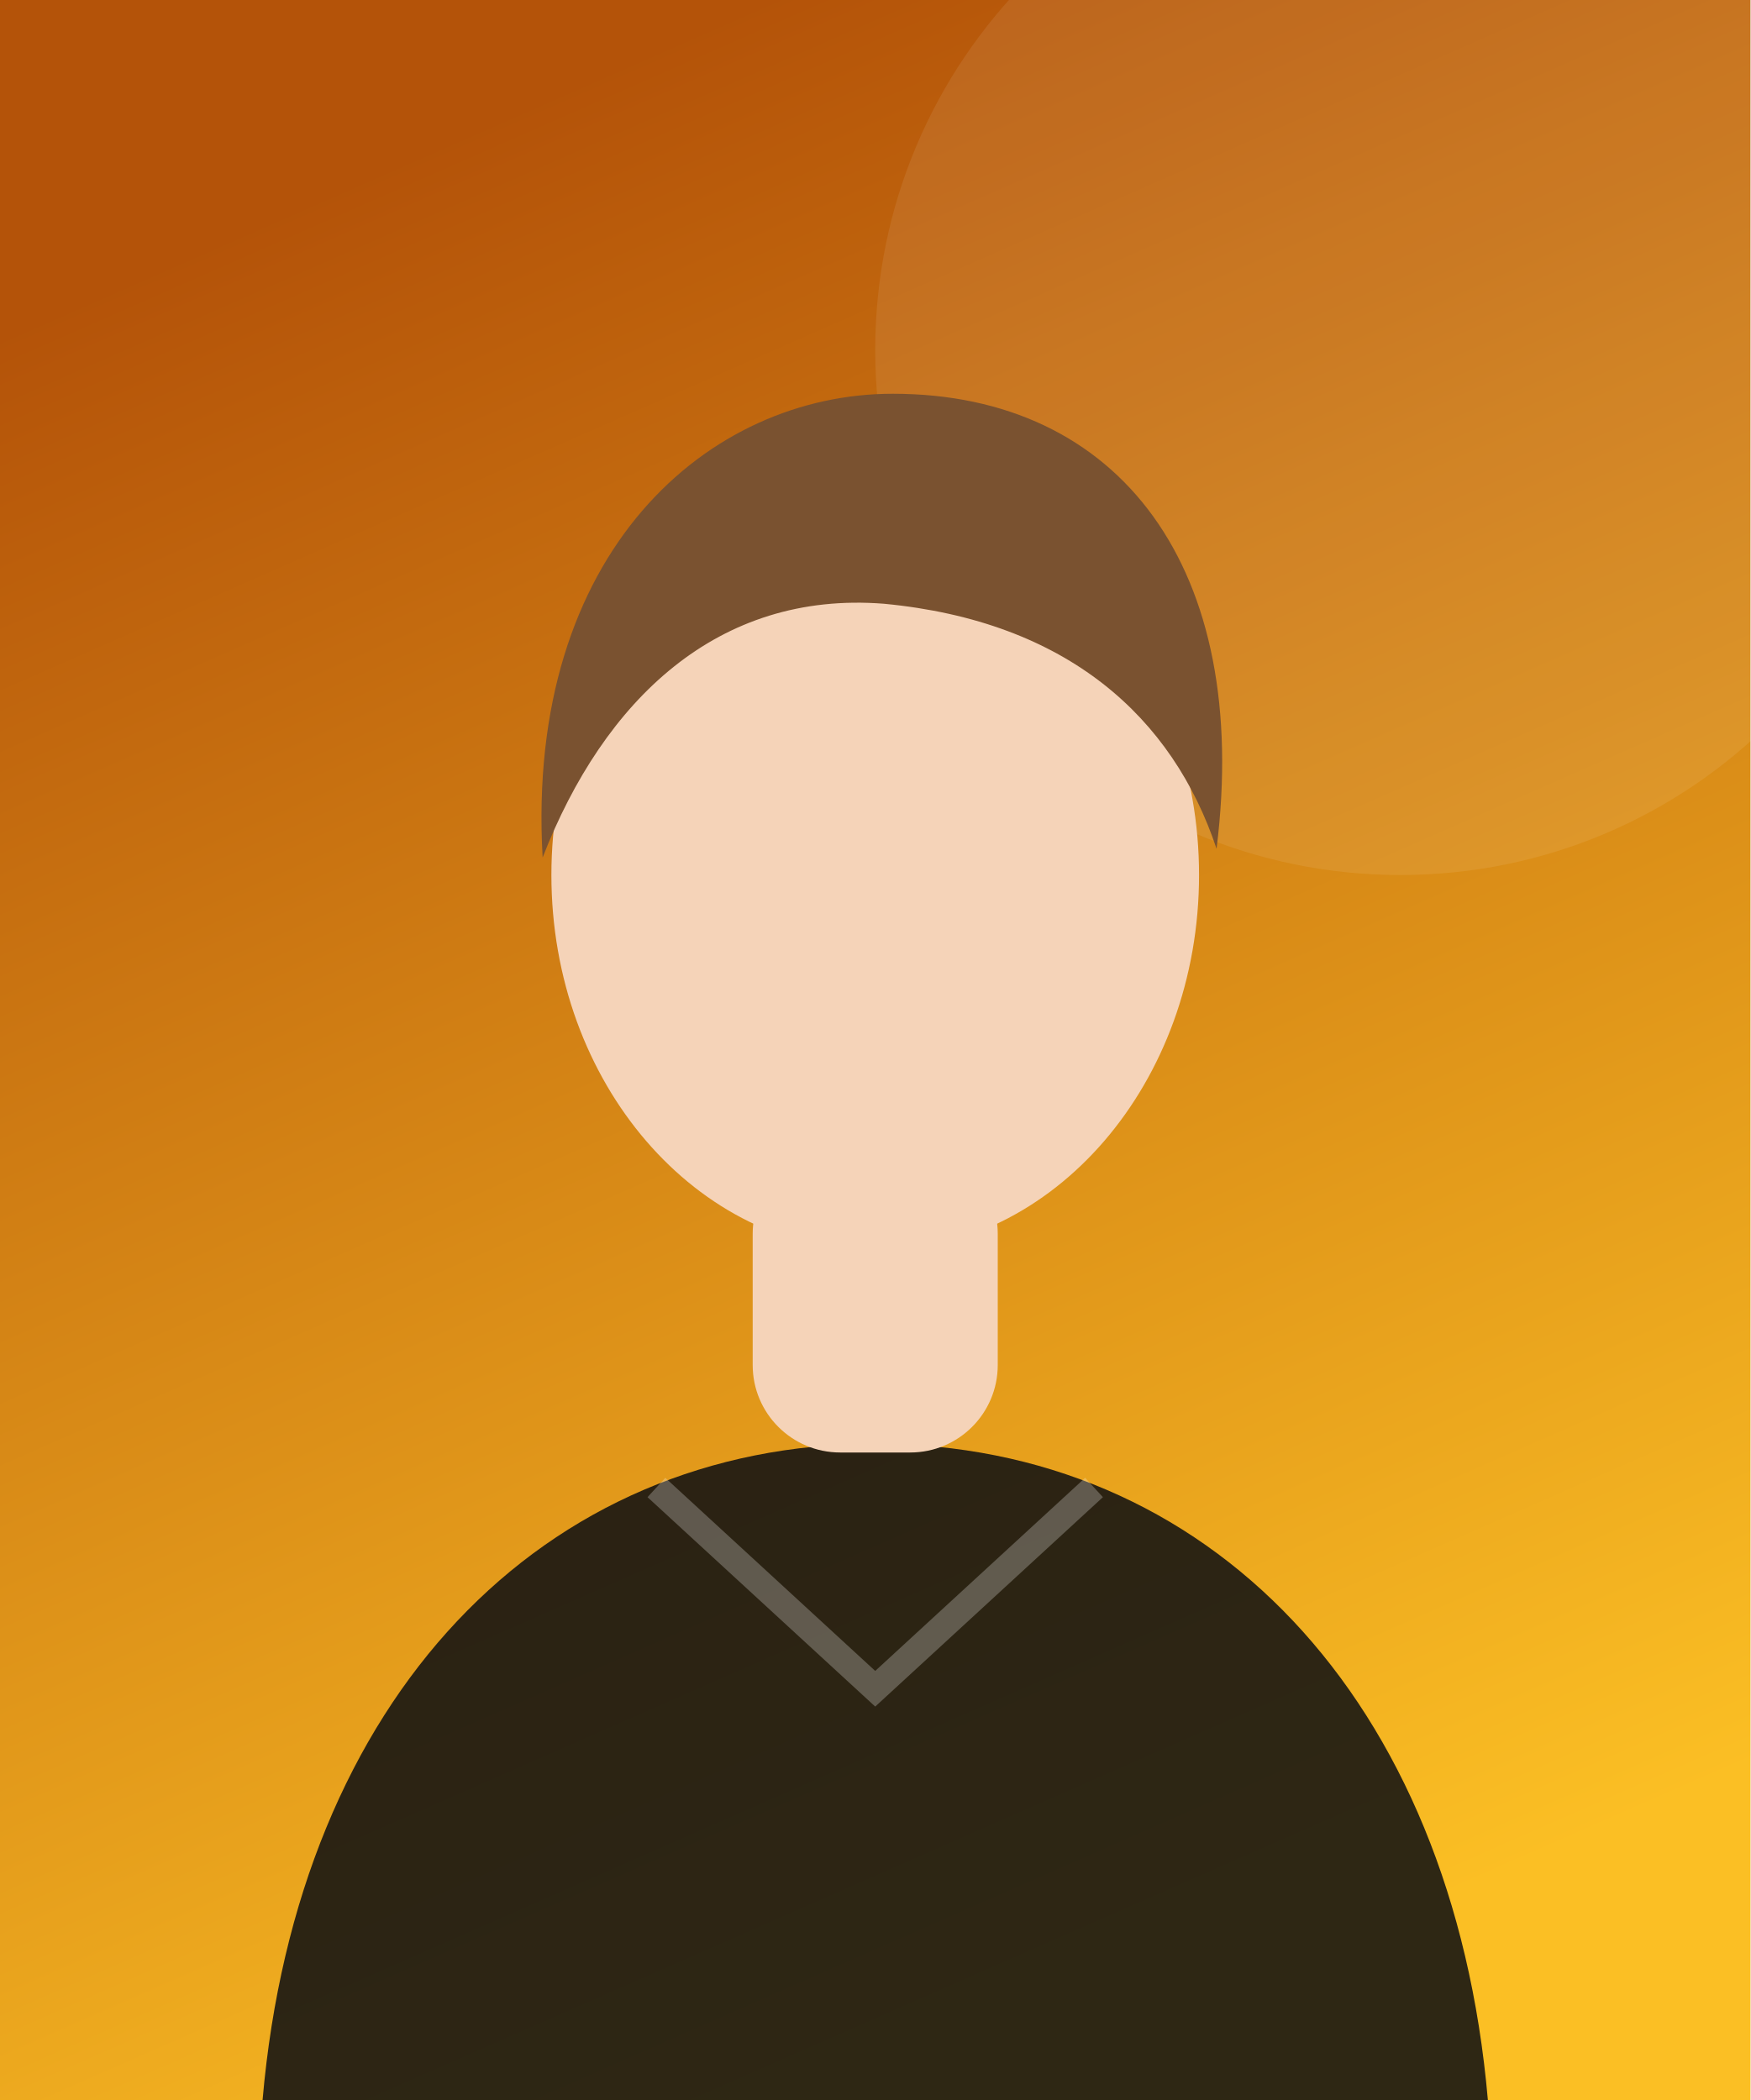
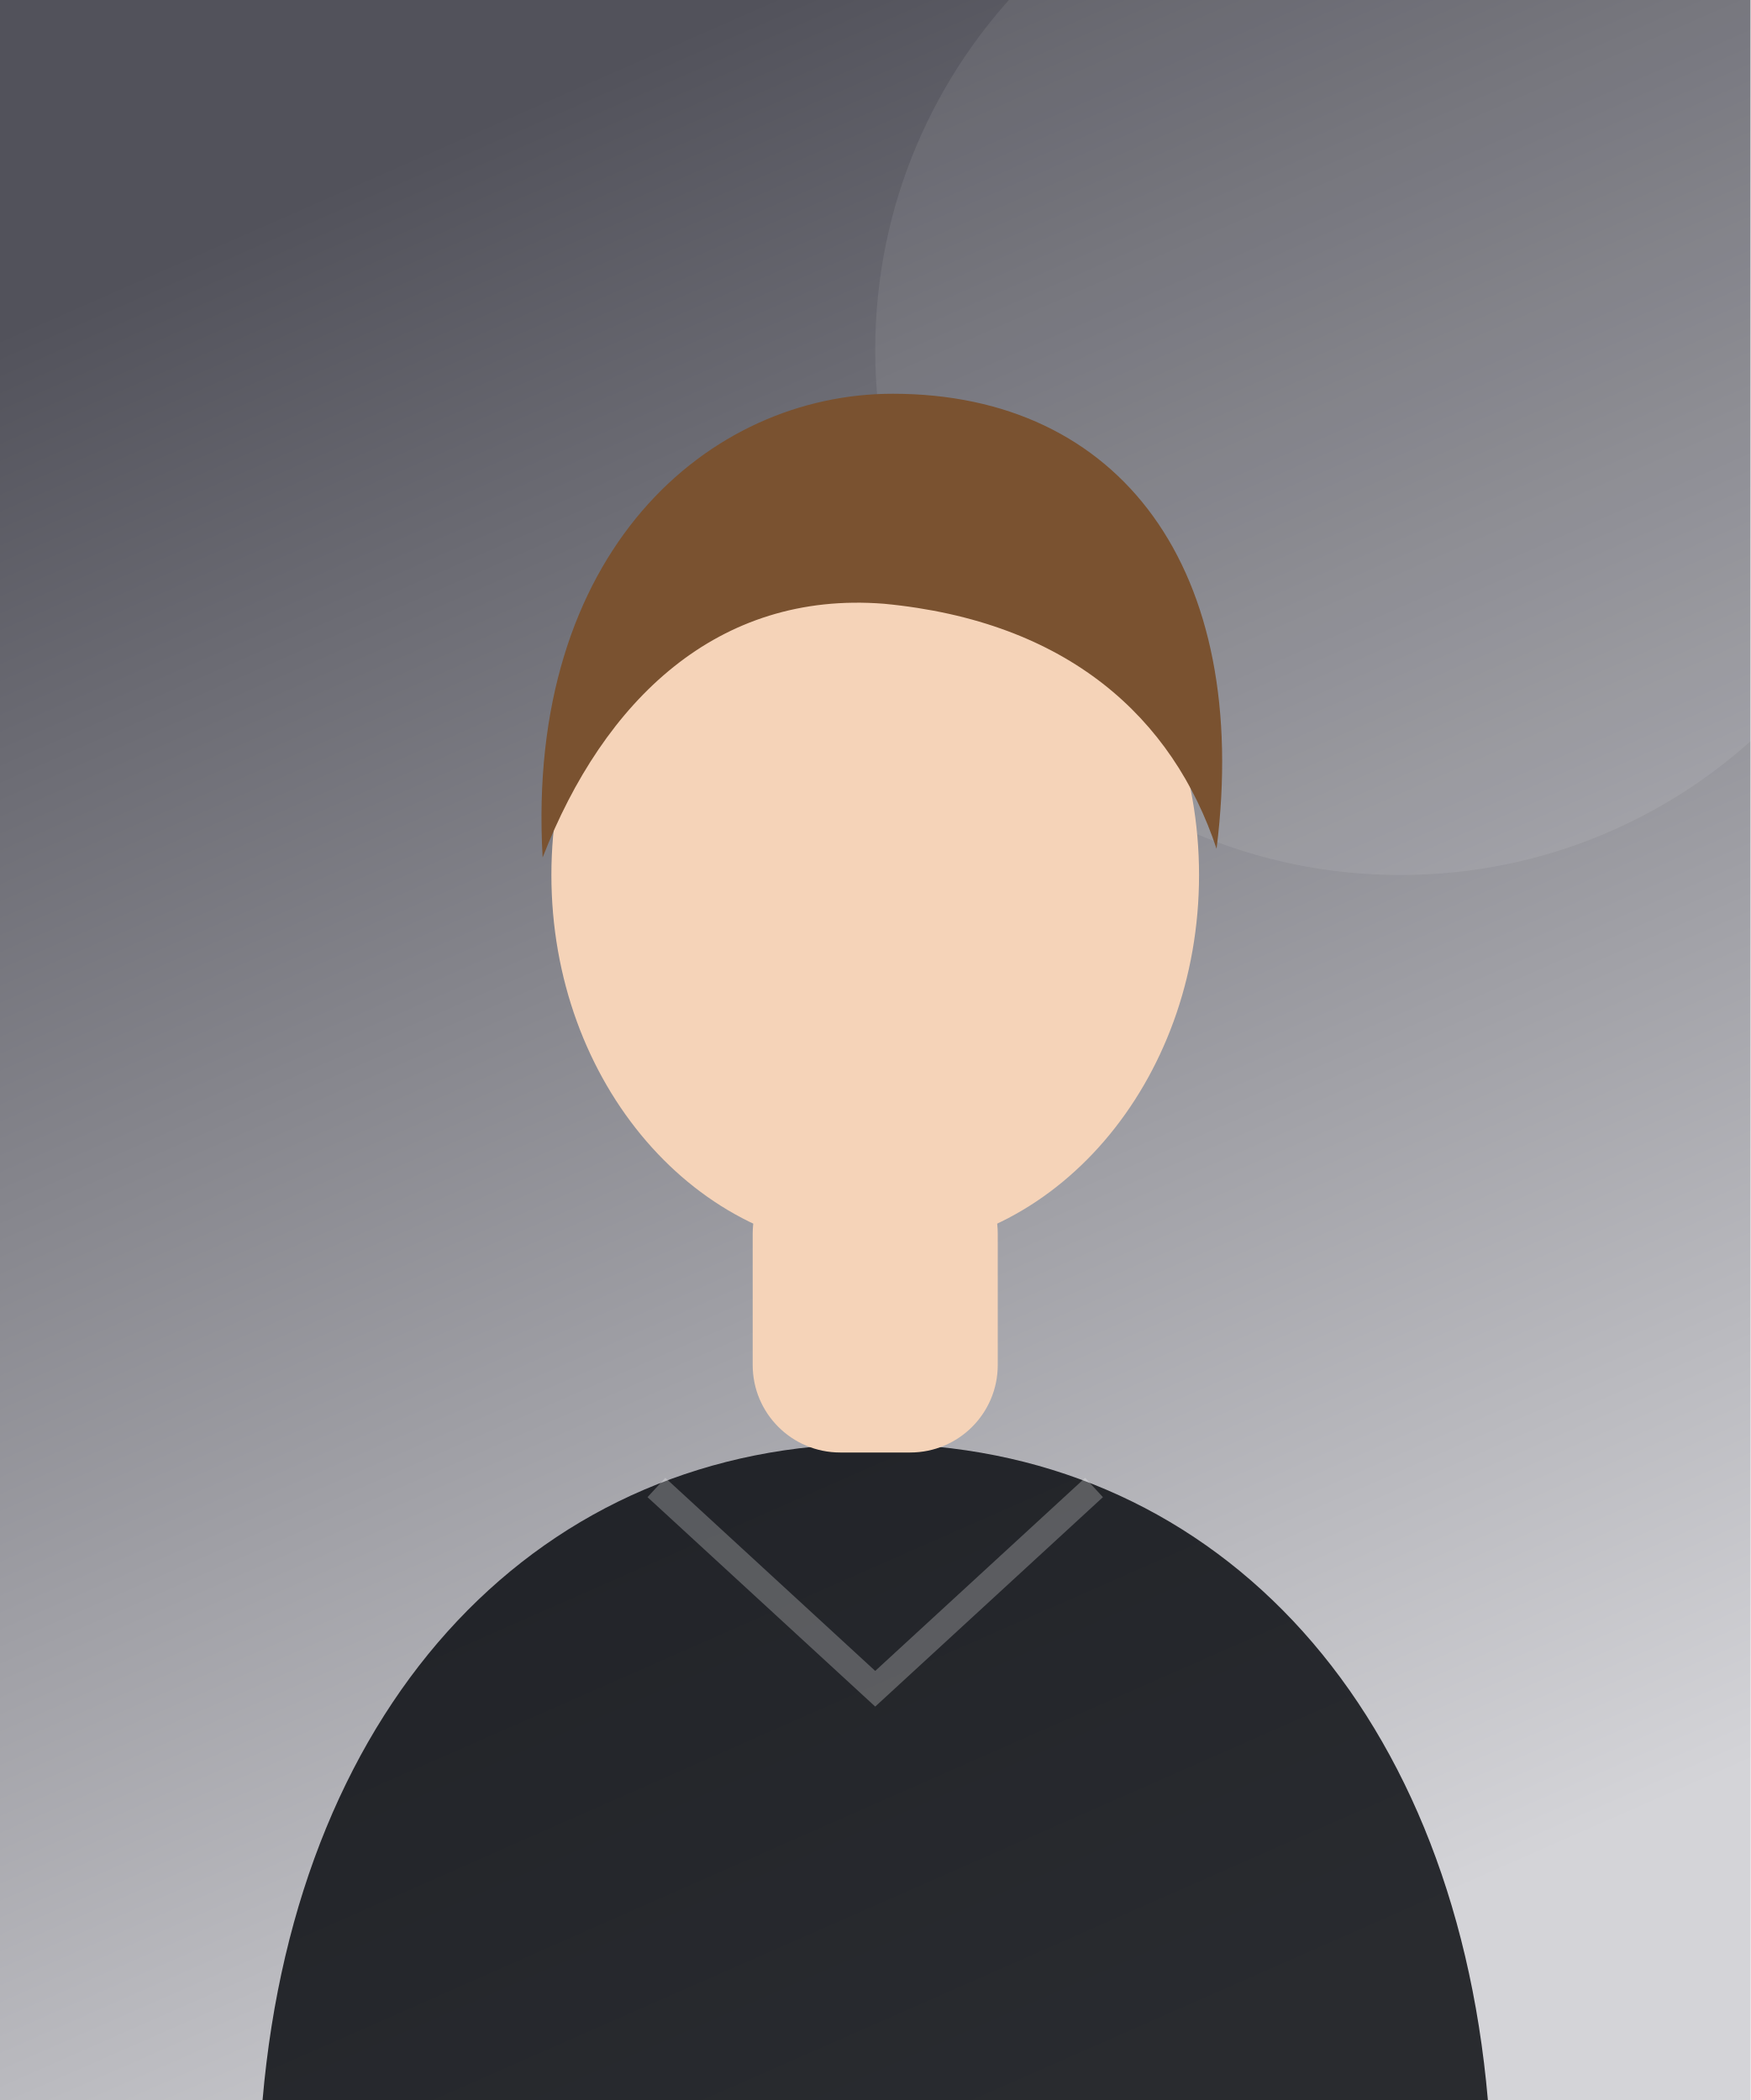
<svg xmlns="http://www.w3.org/2000/svg" viewBox="0 0 400 480" width="400" height="480">
  <defs>
    <linearGradient id="g" gradientTransform="rotate(70 .5 .5)">
-       <stop offset="0" stop-color="#B45309" />
-       <stop offset="1" stop-color="#FBBF24" />
+       <stop offset="0" stop-color="#52525B" />
+       <stop offset="1" stop-color="#D4D4D8" />
    </linearGradient>
  </defs>
  <rect width="400" height="480" fill="url(#g)" />
  <circle cx="320" cy="80" r="120" fill="#fff" opacity=".08" />
  <path d="M60 480c8-92 64-150 140-150s132 58 140 150z" fill="#0B0D12" opacity=".85" />
  <path d="M150 340l50 46 50-46" fill="none" stroke="#fff" stroke-opacity=".25" stroke-width="6" />
  <rect x="172" y="262" width="56" height="70" rx="20" fill="#F5D3B8" />
  <ellipse cx="200" cy="200" rx="74" ry="86" fill="#F5D3B8" />
  <path d="M124 196c-4-70 38-106 80-106 52 0 82 40 74 104-10-30-34-52-76-56-38-3-64 22-78 58z" fill="#7A5230" />
</svg>
